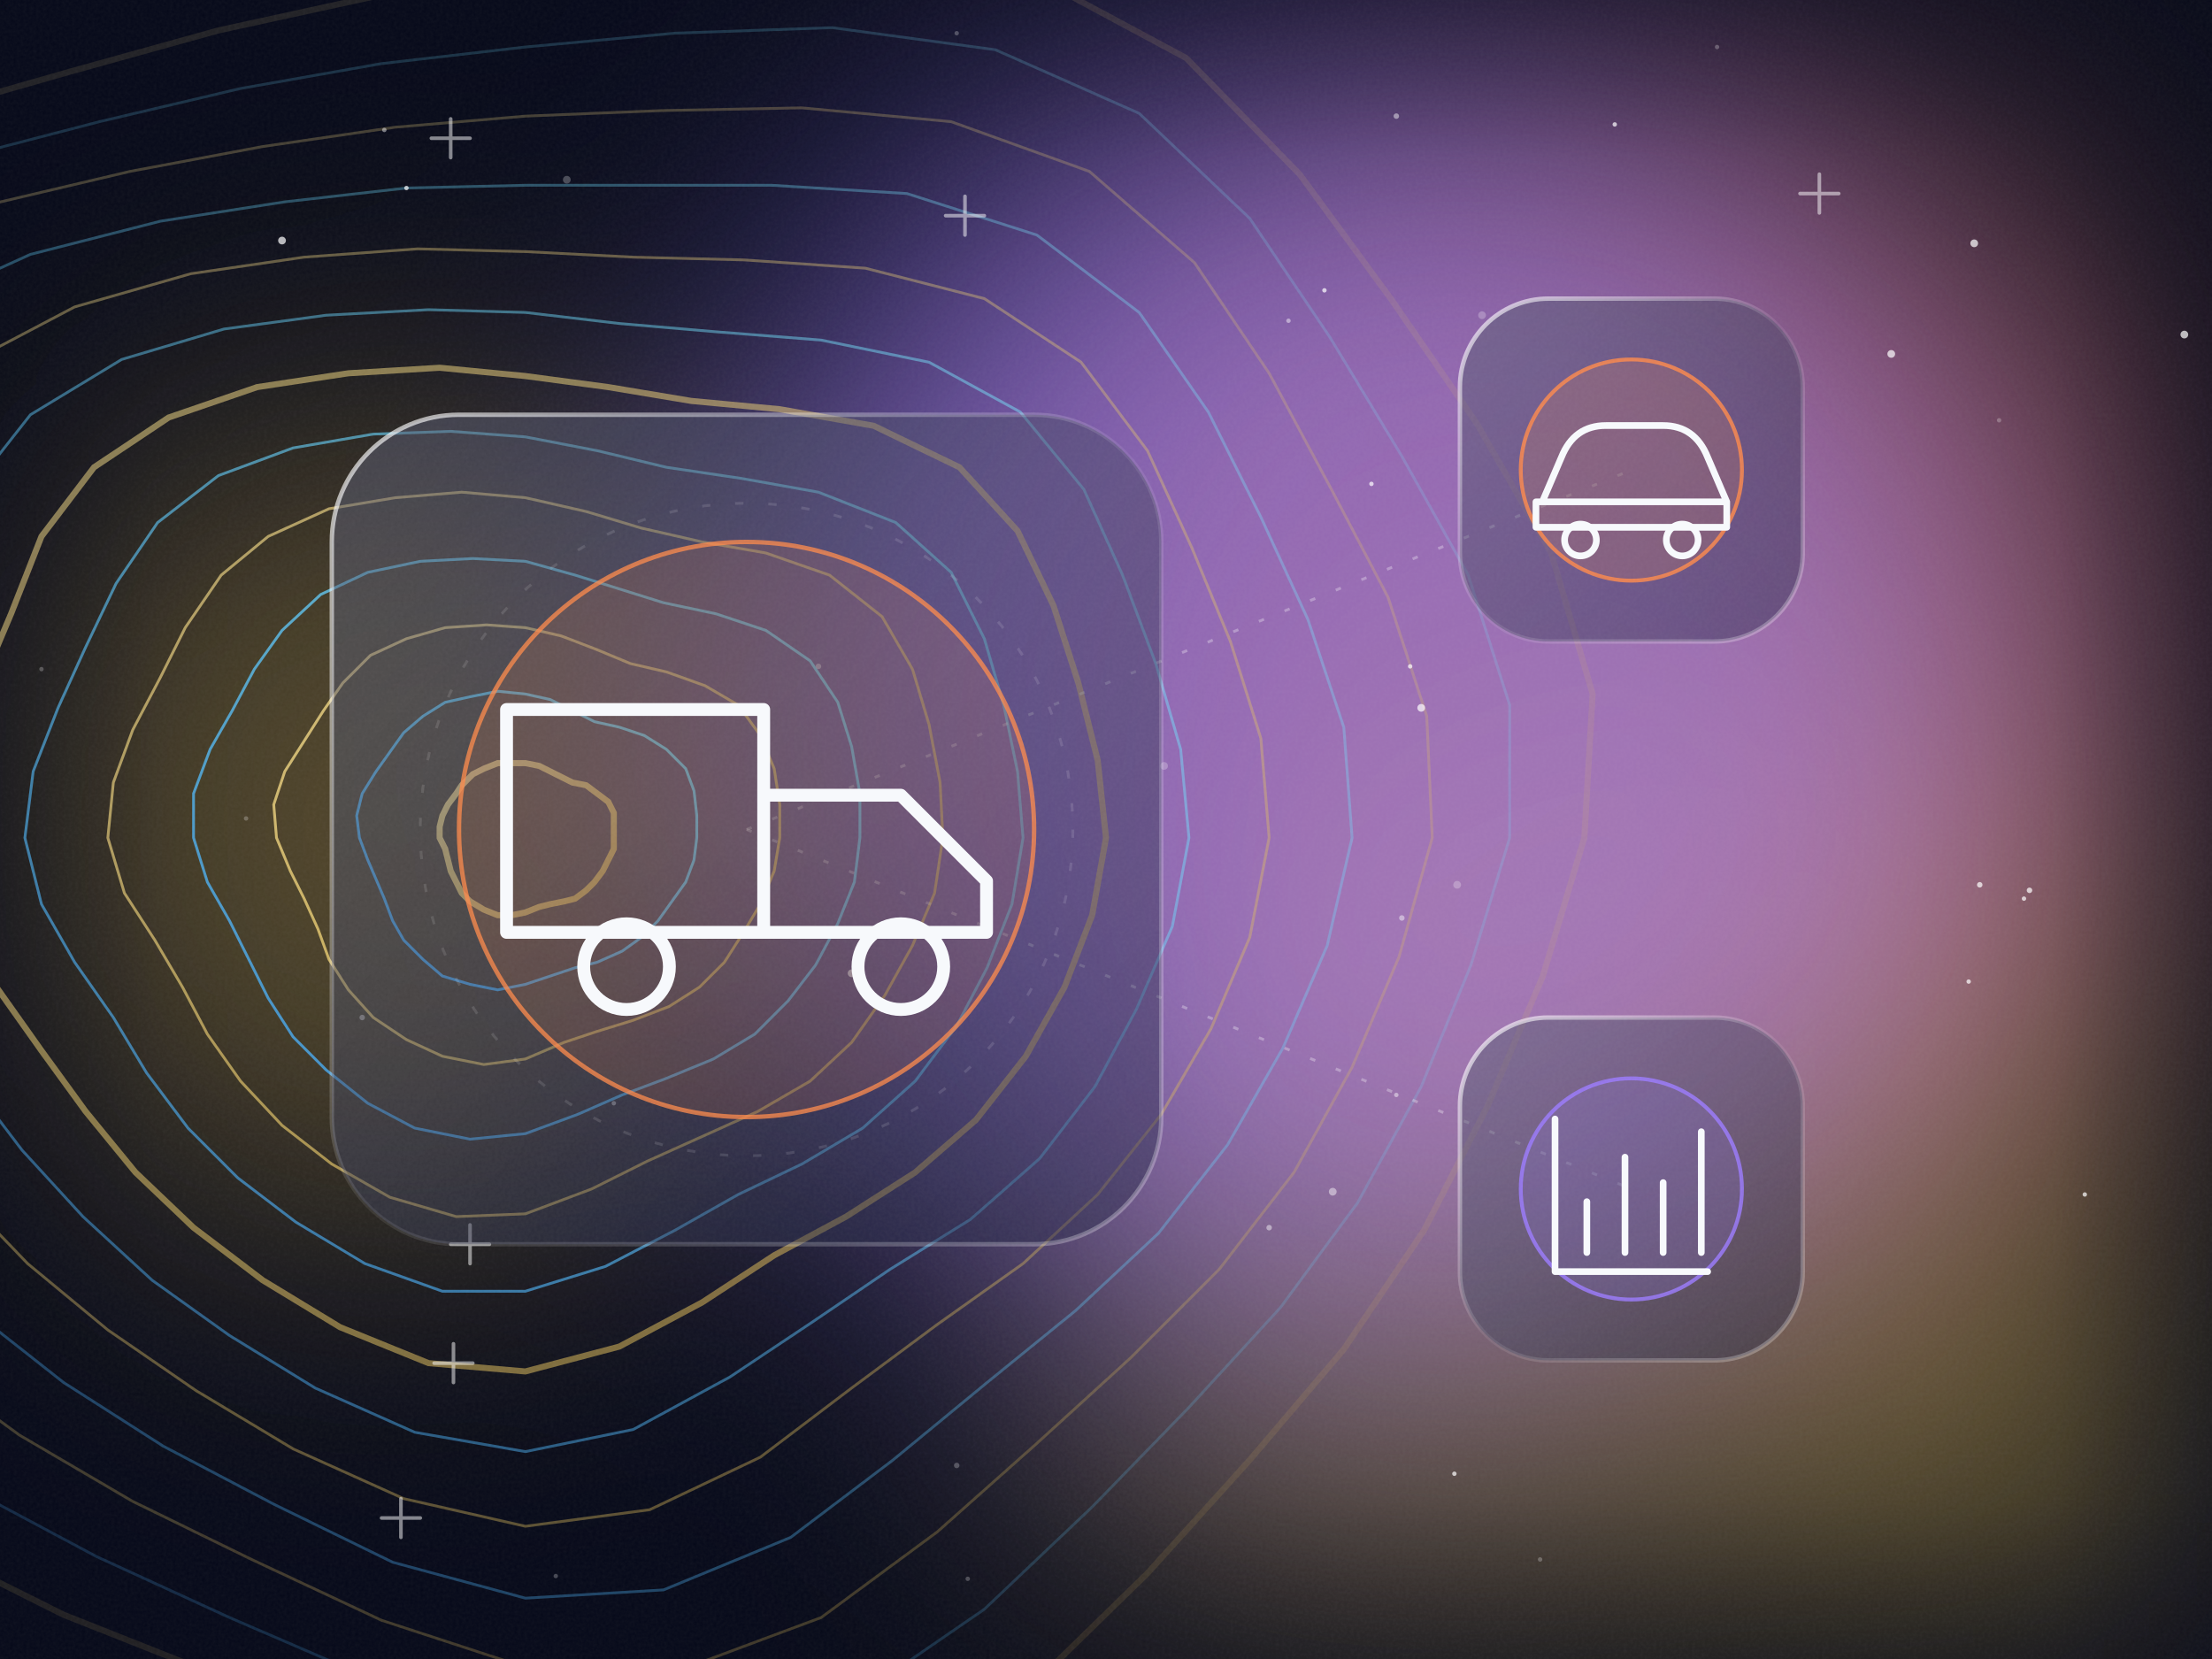
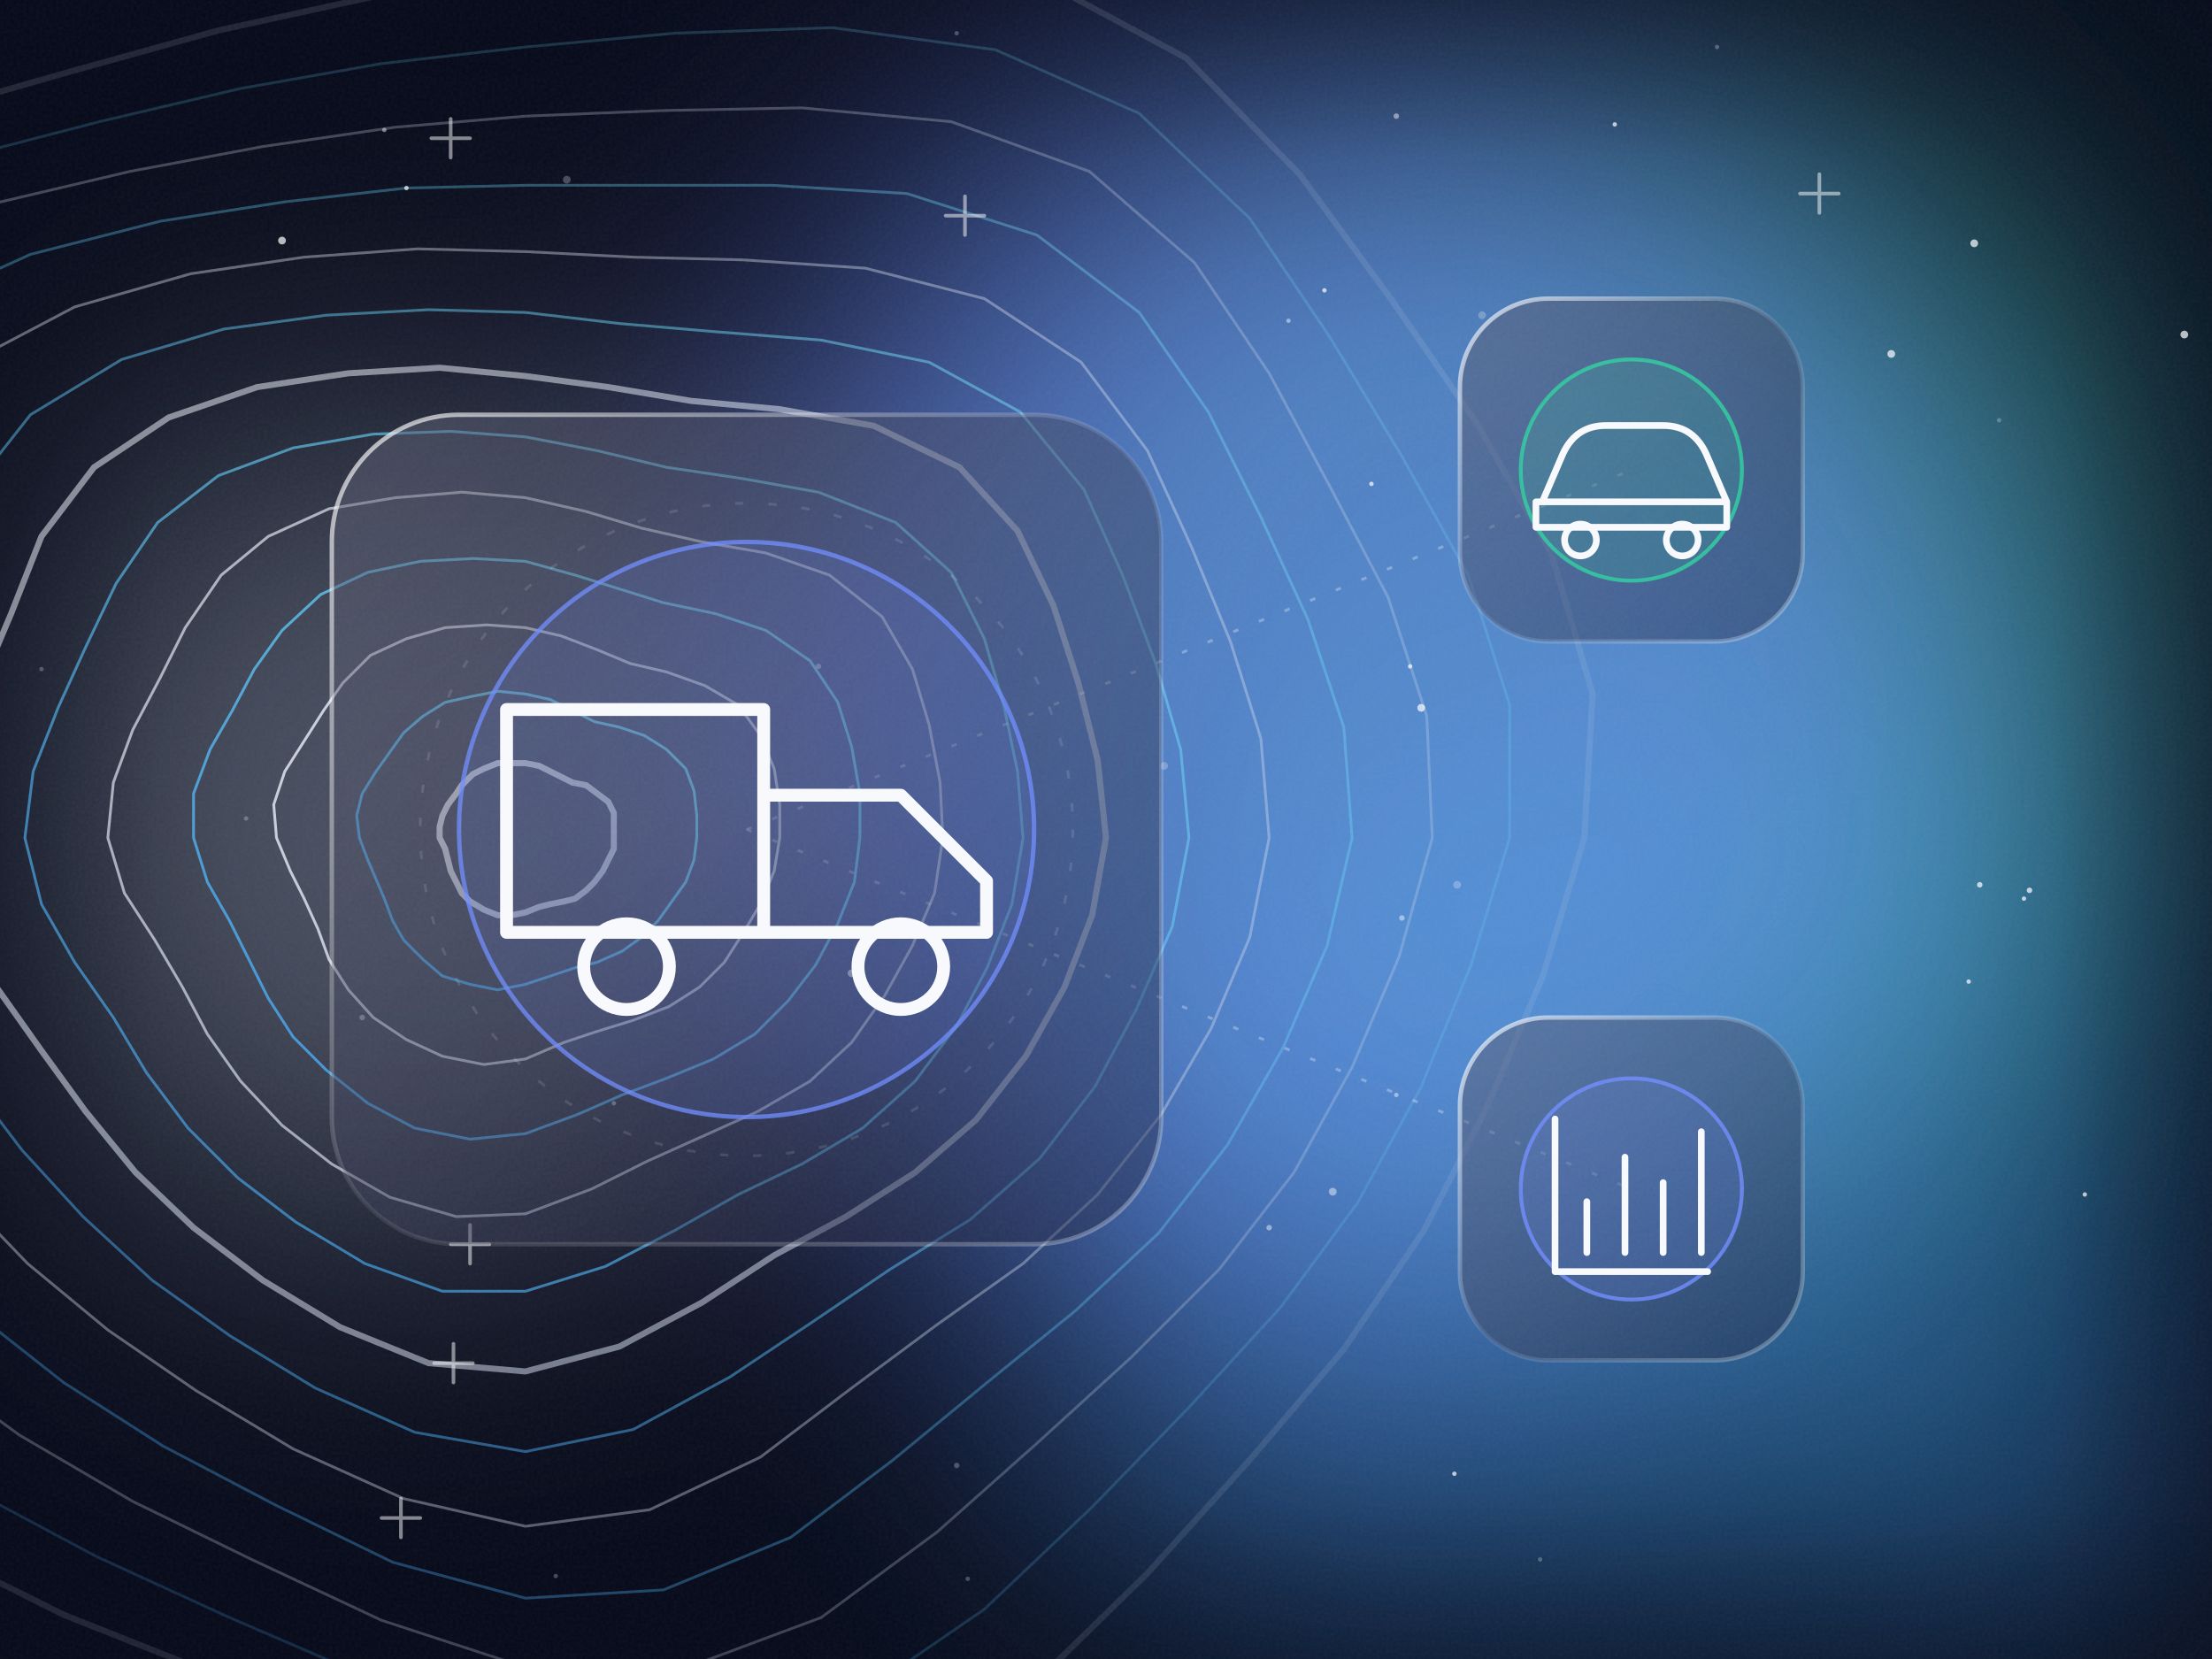
<svg xmlns="http://www.w3.org/2000/svg" viewBox="0 0 800 600" preserveAspectRatio="xMidYMid slice">
  <defs>
    <linearGradient id="gs" x1="0" y1="0" x2="1" y2="1">
      <stop offset="0" stop-color="#fff" stop-opacity=".7" />
      <stop offset=".5" stop-color="#fff" stop-opacity=".08" />
      <stop offset="1" stop-color="#fff" stop-opacity=".3" />
    </linearGradient>
    <linearGradient id="gf" x1="0" y1="0" x2="1" y2="1">
      <stop offset="0" stop-color="#fff" stop-opacity=".17" />
      <stop offset="1" stop-color="#fff" stop-opacity=".03" />
    </linearGradient>
    <linearGradient id="st1" x1="0" y1="0" x2="1" y2="1">
-       <stop offset="0" stop-color="#f1d98a" />
-       <stop offset="1" stop-color="#d9b44a" />
+       <stop offset="0" stop-color="#eef3fb" />
+       <stop offset="1" stop-color="#c9d3e6" />
    </linearGradient>
    <linearGradient id="st2" x1="0" y1="1" x2="1" y2="0">
      <stop offset="0" stop-color="#3ea6ff" />
      <stop offset="1" stop-color="#7cf0ff" />
    </linearGradient>
    <radialGradient id="orb">
      <stop offset="0" stop-color="#fff6d2" />
-       <stop offset=".35" stop-color="#d9b44a" />
-       <stop offset="1" stop-color="#d9b44a" stop-opacity="0" />
+       <stop offset=".35" stop-color="#c9d3e6" />
+       <stop offset="1" stop-color="#c9d3e6" stop-opacity="0" />
    </radialGradient>
    <filter id="grain" x="0" y="0" width="100%" height="100%">
      <feTurbulence type="fractalNoise" baseFrequency=".85" numOctaves="2" seed="4" />
      <feColorMatrix type="matrix" values="0 0 0 0 1  0 0 0 0 1  0 0 0 0 1  0 0 0 .55 0" />
    </filter>
    <filter id="b60" x="-50%" y="-50%" width="200%" height="200%">
      <feGaussianBlur stdDeviation="60" />
    </filter>
    <filter id="b24" x="-50%" y="-50%" width="200%" height="200%">
      <feGaussianBlur stdDeviation="24" />
    </filter>
  </defs>
  <rect width="800" height="600" fill="#050818" />
  <g filter="url(#b60)">
-     <circle cx="609" cy="453" r="232" fill="#d9b44a" opacity="0.42" />
-     <circle cx="574" cy="241" r="221" fill="#ff8a4a" opacity="0.52" />
-     <circle cx="490" cy="252" r="235" fill="#9b7bff" opacity="0.62" />
-     <circle cx="140" cy="297" r="150" fill="#d9b44a" opacity=".35" />
+     <circle cx="609" cy="453" r="232" fill="#3ea6ff" opacity="0.42" />
+     <circle cx="574" cy="241" r="221" fill="#2fd0a0" opacity="0.52" />
+     <circle cx="490" cy="252" r="235" fill="#6f8cff" opacity="0.62" />
+     <circle cx="140" cy="297" r="150" fill="#c9d3e6" opacity=".35" />
  </g>
  <path d="M222 303 L222 307 L220 311 L218 315 L215 319 L212 322 L208 325 L204 326 L199 327 L195 328 L190 330 L185 331 L180 331 L175 329 L170 326 L167 323 L165 319 L163 315 L162 311 L161 307 L159 303 L159 299 L160 295 L162 291 L165 287 L167 284 L171 280 L175 278 L180 276 L185 276 L190 276 L195 277 L199 279 L203 281 L207 283 L212 284 L216 287 L220 290 L222 294 L222 299Z" fill="none" stroke="url(#st1)" stroke-width="2.2" stroke-opacity="0.95" />
  <path d="M252 303 L251 311 L248 319 L243 326 L238 333 L232 339 L225 344 L216 348 L208 350 L199 353 L190 356 L180 358 L170 356 L160 353 L153 347 L146 340 L142 333 L139 325 L136 318 L133 311 L130 303 L129 295 L131 287 L136 279 L141 272 L146 265 L153 259 L161 254 L170 252 L180 250 L190 251 L199 253 L207 257 L215 261 L224 263 L233 266 L241 271 L248 278 L251 286 L252 295Z" fill="none" stroke="url(#st2)" stroke-width="1.0" stroke-opacity="0.88" />
  <path d="M282 303 L280 315 L275 327 L269 337 L262 348 L253 357 L242 364 L229 369 L216 373 L204 377 L190 383 L175 385 L160 382 L147 376 L135 368 L126 358 L119 347 L115 336 L110 325 L105 315 L100 303 L99 291 L103 279 L110 268 L117 257 L124 247 L134 237 L147 231 L161 227 L176 226 L190 227 L203 230 L216 235 L228 240 L241 243 L255 248 L267 255 L275 266 L280 278 L282 291Z" fill="none" stroke="url(#st1)" stroke-width="1.0" stroke-opacity="0.81" />
  <path d="M311 303 L309 319 L303 334 L295 349 L285 362 L273 374 L258 383 L241 390 L225 396 L209 403 L190 410 L170 412 L150 408 L133 399 L118 387 L106 375 L97 361 L90 347 L83 333 L75 319 L70 303 L70 287 L76 271 L84 257 L92 242 L102 228 L116 215 L133 207 L152 203 L171 202 L190 203 L208 208 L224 213 L240 218 L259 222 L277 228 L293 239 L303 254 L308 270 L311 287Z" fill="none" stroke="url(#st2)" stroke-width="1.0" stroke-opacity="0.74" />
  <path d="M341 303 L338 323 L330 342 L320 360 L308 377 L293 391 L274 402 L254 411 L234 420 L214 430 L190 439 L165 440 L141 433 L120 421 L102 407 L87 391 L75 374 L66 357 L56 340 L45 323 L39 303 L41 283 L48 264 L58 245 L67 227 L80 208 L97 194 L119 184 L143 180 L167 178 L190 180 L212 185 L232 191 L254 196 L277 200 L300 208 L319 223 L330 242 L336 262 L340 283Z" fill="none" stroke="url(#st1)" stroke-width="1.0" stroke-opacity="0.67" />
  <path d="M370 303 L366 327 L357 350 L346 371 L331 391 L312 408 L290 421 L267 432 L244 445 L219 458 L190 467 L160 467 L132 457 L107 442 L86 426 L68 408 L53 388 L41 368 L27 348 L15 327 L9 303 L12 279 L21 256 L31 234 L42 211 L57 189 L79 172 L106 162 L135 157 L163 156 L190 158 L216 163 L241 169 L268 173 L296 178 L324 189 L344 207 L356 231 L363 255 L368 279Z" fill="none" stroke="url(#st2)" stroke-width="1.0" stroke-opacity="0.60" />
  <path d="M400 303 L395 331 L385 357 L371 382 L353 405 L331 424 L306 440 L280 454 L254 471 L224 487 L190 496 L155 493 L123 480 L95 463 L70 444 L49 424 L31 402 L15 380 L-2 356 L-15 331 L-21 303 L-16 275 L-7 248 L4 222 L15 194 L34 169 L61 151 L93 140 L126 135 L159 133 L190 136 L220 140 L250 145 L282 148 L316 154 L347 169 L368 192 L381 219 L390 247 L397 275Z" fill="none" stroke="url(#st1)" stroke-width="2.2" stroke-opacity="0.53" />
  <path d="M430 303 L424 335 L411 365 L396 393 L376 419 L351 441 L322 459 L294 478 L264 498 L229 517 L190 525 L150 518 L114 502 L83 483 L55 463 L30 440 L8 416 L-11 391 L-31 365 L-46 335 L-50 303 L-45 271 L-35 240 L-25 209 L-11 178 L11 150 L44 130 L81 119 L118 114 L155 112 L190 113 L224 117 L259 120 L297 123 L336 131 L369 149 L392 177 L406 208 L418 240 L427 271Z" fill="none" stroke="url(#st2)" stroke-width="1.0" stroke-opacity="0.46" />
  <path d="M459 303 L452 339 L438 372 L420 403 L397 432 L370 457 L339 479 L308 502 L275 527 L235 546 L190 552 L146 542 L106 524 L71 503 L39 481 L10 457 L-15 431 L-38 403 L-60 373 L-76 339 L-79 303 L-73 267 L-63 232 L-54 197 L-38 161 L-11 131 L27 111 L69 99 L110 93 L151 90 L190 91 L229 93 L269 94 L313 97 L356 108 L391 131 L415 163 L431 198 L445 232 L456 267Z" fill="none" stroke="url(#st1)" stroke-width="1.0" stroke-opacity="0.39" />
  <path d="M489 303 L480 342 L464 379 L444 414 L419 446 L389 474 L357 500 L323 528 L286 556 L240 575 L190 578 L142 565 L99 544 L59 523 L23 500 L-10 474 L-39 445 L-66 415 L-90 381 L-105 343 L-108 303 L-101 263 L-93 224 L-84 183 L-65 144 L-33 112 L11 92 L58 80 L103 73 L147 68 L190 67 L234 67 L279 67 L328 70 L375 85 L412 113 L437 149 L456 187 L473 224 L486 263Z" fill="none" stroke="url(#st2)" stroke-width="1.0" stroke-opacity="0.33" />
  <path d="M518 303 L506 346 L489 386 L468 424 L441 459 L409 491 L375 522 L339 554 L297 585 L246 604 L190 603 L138 586 L91 564 L48 543 L7 519 L-30 492 L-63 460 L-93 427 L-119 389 L-134 347 L-136 303 L-131 259 L-124 216 L-114 170 L-92 127 L-53 95 L-4 74 L47 62 L95 53 L143 46 L190 42 L239 40 L290 39 L344 44 L394 62 L432 95 L459 135 L481 176 L502 216 L516 259Z" fill="none" stroke="url(#st1)" stroke-width="1.0" stroke-opacity="0.26" />
  <path d="M546 303 L532 349 L514 393 L491 435 L463 473 L430 509 L395 545 L356 582 L308 615 L251 631 L190 626 L134 607 L83 585 L35 563 L-10 539 L-51 509 L-87 476 L-120 439 L-148 397 L-163 351 L-165 303 L-161 255 L-156 207 L-145 157 L-118 111 L-72 78 L-18 58 L36 44 L87 32 L138 23 L190 17 L244 12 L301 10 L360 18 L412 41 L452 79 L481 122 L507 165 L531 208 L546 255Z" fill="none" stroke="url(#st2)" stroke-width="1.0" stroke-opacity="0.19" />
  <path d="M573 303 L558 353 L538 400 L515 445 L486 488 L452 528 L415 569 L373 610 L319 643 L255 656 L190 647 L130 626 L76 605 L23 584 L-27 559 L-72 527 L-112 491 L-148 451 L-176 405 L-191 355 L-194 303 L-192 251 L-189 197 L-176 143 L-142 96 L-90 63 L-31 42 L25 26 L79 11 L134 -1 L190 -10 L249 -17 L312 -18 L375 -8 L429 21 L470 63 L503 108 L534 153 L561 200 L576 251Z" fill="none" stroke="url(#st1)" stroke-width="2.2" stroke-opacity="0.12" />
  <circle cx="421" cy="277" r="1.4" fill="#fff" opacity="0.25" />
  <circle cx="507" cy="332" r="1" fill="#fff" opacity="0.45" />
  <circle cx="479" cy="105" r="0.8" fill="#fff" opacity="0.7" />
  <circle cx="346" cy="530" r="1" fill="#fff" opacity="0.25" />
  <circle cx="716" cy="320" r="1" fill="#fff" opacity="0.7" />
  <circle cx="496" cy="175" r="0.8" fill="#fff" opacity="0.7" />
  <circle cx="527" cy="320" r="1.4" fill="#fff" opacity="0.25" />
  <circle cx="296" cy="241" r="1" fill="#fff" opacity="0.45" />
  <circle cx="526" cy="533" r="0.8" fill="#fff" opacity="0.7" />
  <circle cx="754" cy="432" r="0.8" fill="#fff" opacity="0.7" />
  <circle cx="131" cy="368" r="1" fill="#fff" opacity="0.45" />
  <circle cx="222" cy="399" r="0.8" fill="#fff" opacity="0.45" />
  <circle cx="147" cy="68" r="0.8" fill="#fff" opacity="0.7" />
  <circle cx="584" cy="45" r="0.8" fill="#fff" opacity="0.7" />
  <circle cx="139" cy="47" r="0.8" fill="#fff" opacity="0.45" />
  <circle cx="102" cy="87" r="1.4" fill="#fff" opacity="0.7" />
  <circle cx="350" cy="571" r="0.8" fill="#fff" opacity="0.25" />
  <circle cx="466" cy="116" r="0.8" fill="#fff" opacity="0.45" />
  <circle cx="346" cy="12" r="0.8" fill="#fff" opacity="0.25" />
  <circle cx="514" cy="256" r="1.4" fill="#fff" opacity="0.7" />
  <circle cx="505" cy="396" r="0.8" fill="#fff" opacity="0.45" />
  <circle cx="205" cy="65" r="1.4" fill="#fff" opacity="0.25" />
  <circle cx="89" cy="296" r="0.8" fill="#fff" opacity="0.25" />
  <circle cx="536" cy="114" r="1.4" fill="#fff" opacity="0.25" />
  <circle cx="714" cy="88" r="1.4" fill="#fff" opacity="0.7" />
  <circle cx="459" cy="444" r="1" fill="#fff" opacity="0.45" />
  <circle cx="790" cy="121" r="1.4" fill="#fff" opacity="0.7" />
  <circle cx="15" cy="242" r="0.8" fill="#fff" opacity="0.25" />
  <circle cx="482" cy="431" r="1.4" fill="#fff" opacity="0.45" />
  <circle cx="684" cy="128" r="1.4" fill="#fff" opacity="0.7" />
  <circle cx="712" cy="355" r="0.8" fill="#fff" opacity="0.7" />
  <circle cx="505" cy="42" r="1" fill="#fff" opacity="0.45" />
  <circle cx="621" cy="17" r="0.8" fill="#fff" opacity="0.25" />
  <circle cx="557" cy="564" r="0.8" fill="#fff" opacity="0.25" />
  <circle cx="723" cy="152" r="0.8" fill="#fff" opacity="0.25" />
  <circle cx="732" cy="325" r="0.8" fill="#fff" opacity="0.7" />
  <circle cx="308" cy="352" r="1.4" fill="#fff" opacity="0.7" />
  <circle cx="510" cy="241" r="0.8" fill="#fff" opacity="0.7" />
  <circle cx="734" cy="322" r="1" fill="#fff" opacity="0.7" />
  <circle cx="201" cy="570" r="0.8" fill="#fff" opacity="0.25" />
  <path d="M349 71V85M342 78H356" stroke="#fff" stroke-opacity=".5" stroke-width="1.3" stroke-linecap="round" />
  <path d="M170 443V457M163 450H177" stroke="#fff" stroke-opacity=".5" stroke-width="1.3" stroke-linecap="round" />
  <path d="M145 542V556M138 549H152" stroke="#fff" stroke-opacity=".5" stroke-width="1.3" stroke-linecap="round" />
  <path d="M164 486V500M157 493H171" stroke="#fff" stroke-opacity=".5" stroke-width="1.3" stroke-linecap="round" />
  <path d="M658 63V77M651 70H665" stroke="#fff" stroke-opacity=".5" stroke-width="1.3" stroke-linecap="round" />
  <path d="M163 43V57M156 50H170" stroke="#fff" stroke-opacity=".5" stroke-width="1.3" stroke-linecap="round" />
  <path d="M270 300L590 170" stroke="#fff" stroke-opacity=".3" stroke-dasharray="2 8" />
  <path d="M270 300L590 430" stroke="#fff" stroke-opacity=".3" stroke-dasharray="2 8" />
  <rect x="120.0" y="150.0" width="300" height="300" rx="46" fill="#0a1030" opacity=".4" />
  <rect x="120.0" y="150.0" width="300" height="300" rx="46" fill="url(#gf)" stroke="url(#gs)" stroke-width="1.6" />
-   <circle cx="270" cy="300" r="104" fill="#ff8a4a" opacity=".13" />
-   <circle cx="270" cy="300" r="104" fill="none" stroke="#ff8a4a" stroke-opacity=".75" stroke-width="1.6" />
+   <circle cx="270" cy="300" r="104" fill="#6f8cff" opacity=".13" />
+   <circle cx="270" cy="300" r="104" fill="none" stroke="#6f8cff" stroke-opacity=".75" stroke-width="1.6" />
  <circle cx="270" cy="300" r="118" fill="none" stroke="#fff" stroke-opacity=".12" stroke-dasharray="3 9" />
  <g transform="translate(270 300) scale(3.1)" fill="none" stroke="#f7f9fc" stroke-width="1.5" stroke-linecap="round" stroke-linejoin="round">
    <path d="M-28 -14h30v26h-30z M2 -4h16l10 10v6h-26z" />
    <circle cx="-14" cy="16" r="5" />
    <circle cx="18" cy="16" r="5" />
  </g>
  <rect x="528" y="108" width="124" height="124" rx="32" fill="#0a1030" opacity=".4" />
  <rect x="528" y="108" width="124" height="124" rx="32" fill="url(#gf)" stroke="url(#gs)" stroke-width="1.6" />
-   <circle cx="590" cy="170" r="40" fill="#ff8a4a" opacity=".16" />
-   <circle cx="590" cy="170" r="40" fill="none" stroke="#ff8a4a" stroke-opacity=".8" stroke-width="1.4" />
+   <circle cx="590" cy="170" r="40" fill="#2fd0a0" opacity=".16" />
+   <circle cx="590" cy="170" r="40" fill="none" stroke="#2fd0a0" stroke-opacity=".8" stroke-width="1.4" />
  <g transform="translate(590 170) scale(1.15)" fill="none" stroke="#f7f9fc" stroke-width="2.1" stroke-linecap="round" stroke-linejoin="round">
    <path d="M-28 10L-22 -4Q-18 -14 -8 -14H10Q20 -14 24 -4L30 10 M-30 10h60v8h-60z" />
    <circle cx="-16" cy="22" r="5" />
    <circle cx="16" cy="22" r="5" />
  </g>
  <rect x="528" y="368" width="124" height="124" rx="32" fill="#0a1030" opacity=".4" />
  <rect x="528" y="368" width="124" height="124" rx="32" fill="url(#gf)" stroke="url(#gs)" stroke-width="1.6" />
-   <circle cx="590" cy="430" r="40" fill="#9b7bff" opacity=".16" />
-   <circle cx="590" cy="430" r="40" fill="none" stroke="#9b7bff" stroke-opacity=".8" stroke-width="1.4" />
+   <circle cx="590" cy="430" r="40" fill="#6f8cff" opacity=".16" />
+   <circle cx="590" cy="430" r="40" fill="none" stroke="#6f8cff" stroke-opacity=".8" stroke-width="1.4" />
  <g transform="translate(590 430) scale(1.15)" fill="none" stroke="#f7f9fc" stroke-width="2.1" stroke-linecap="round" stroke-linejoin="round">
    <path d="M-24 26V-22 M-24 26h48 M-14 20V4 M-2 20V-10 M10 20V-2 M22 20V-18" />
  </g>
  <rect width="800" height="600" filter="url(#grain)" opacity="0.08" />
</svg>
